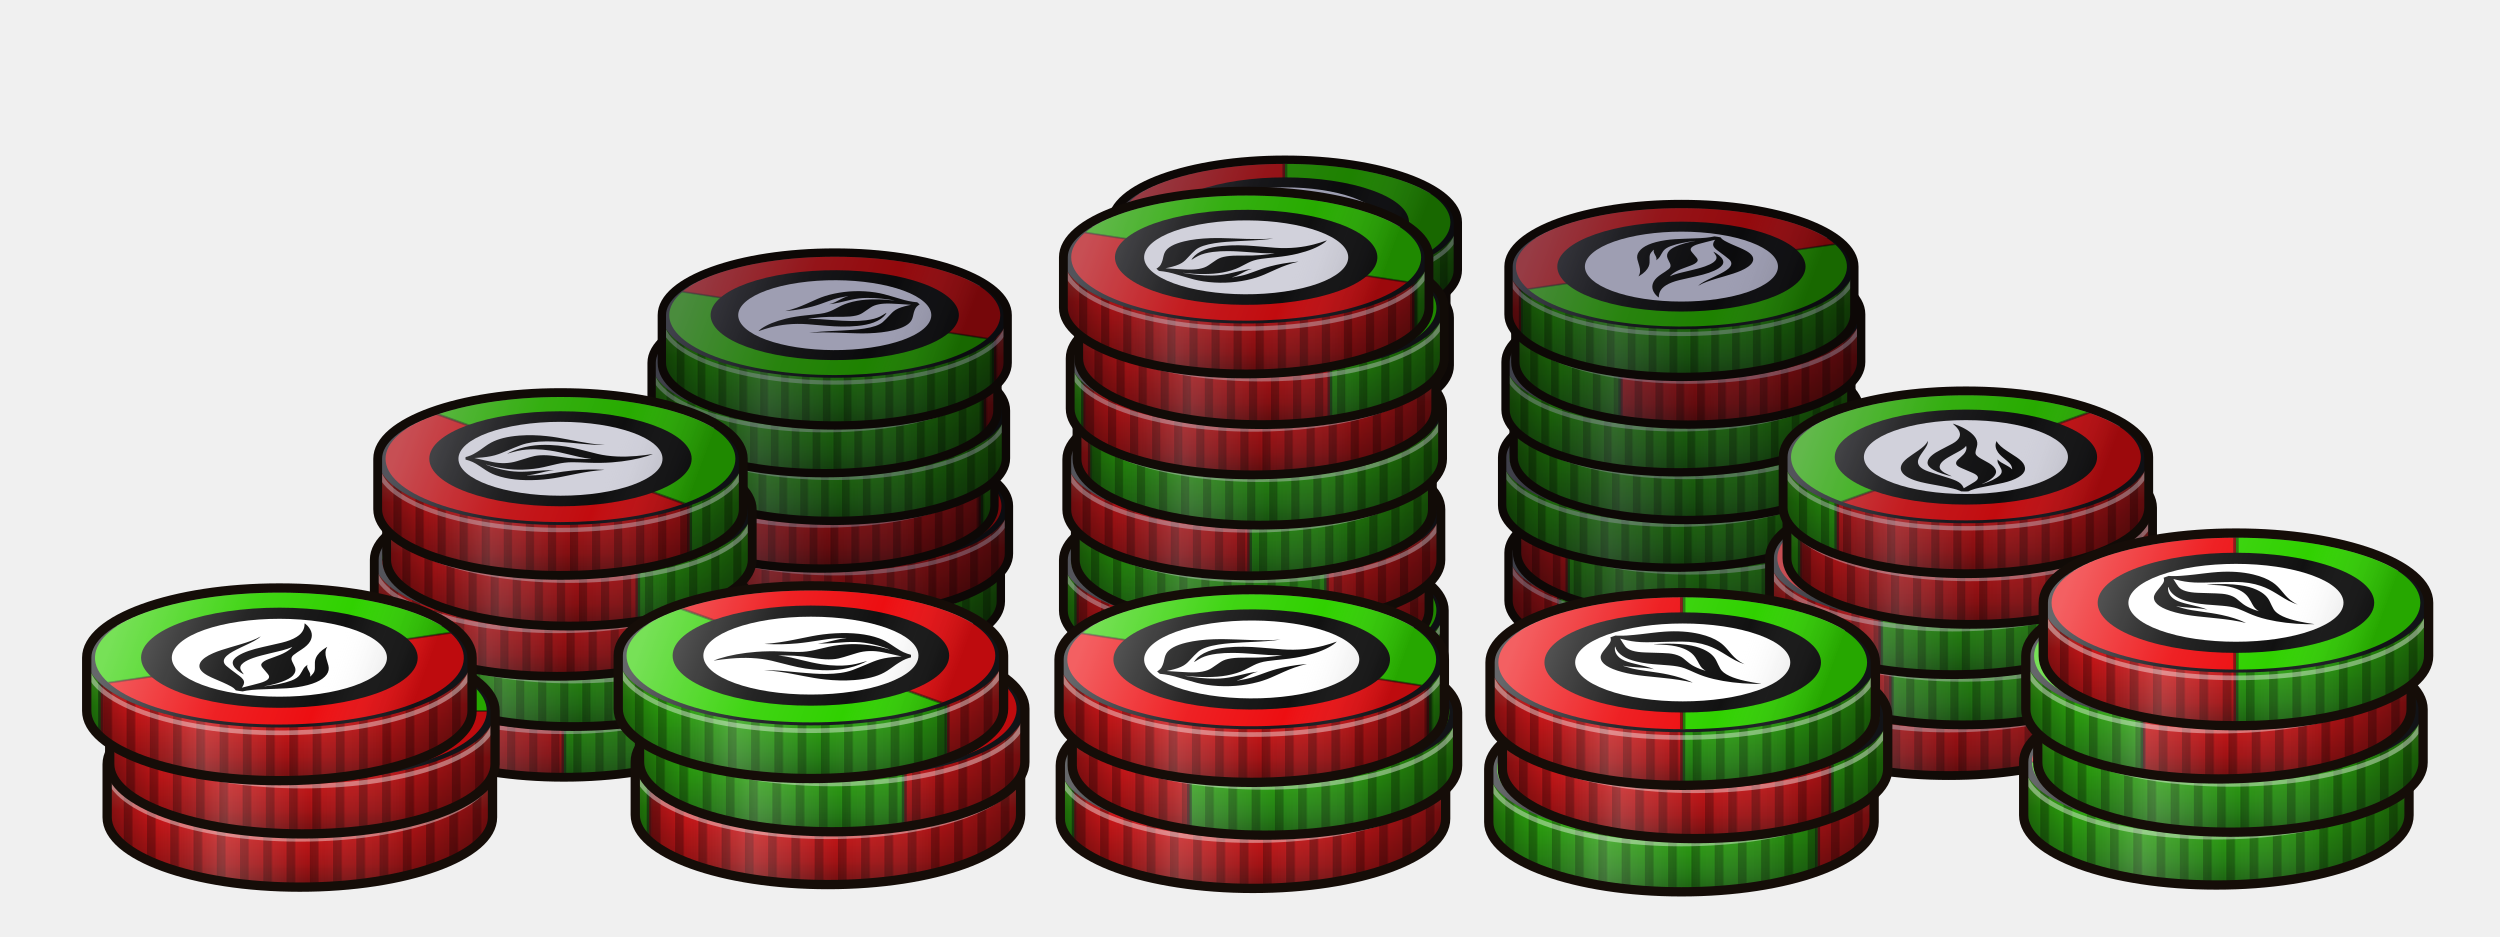
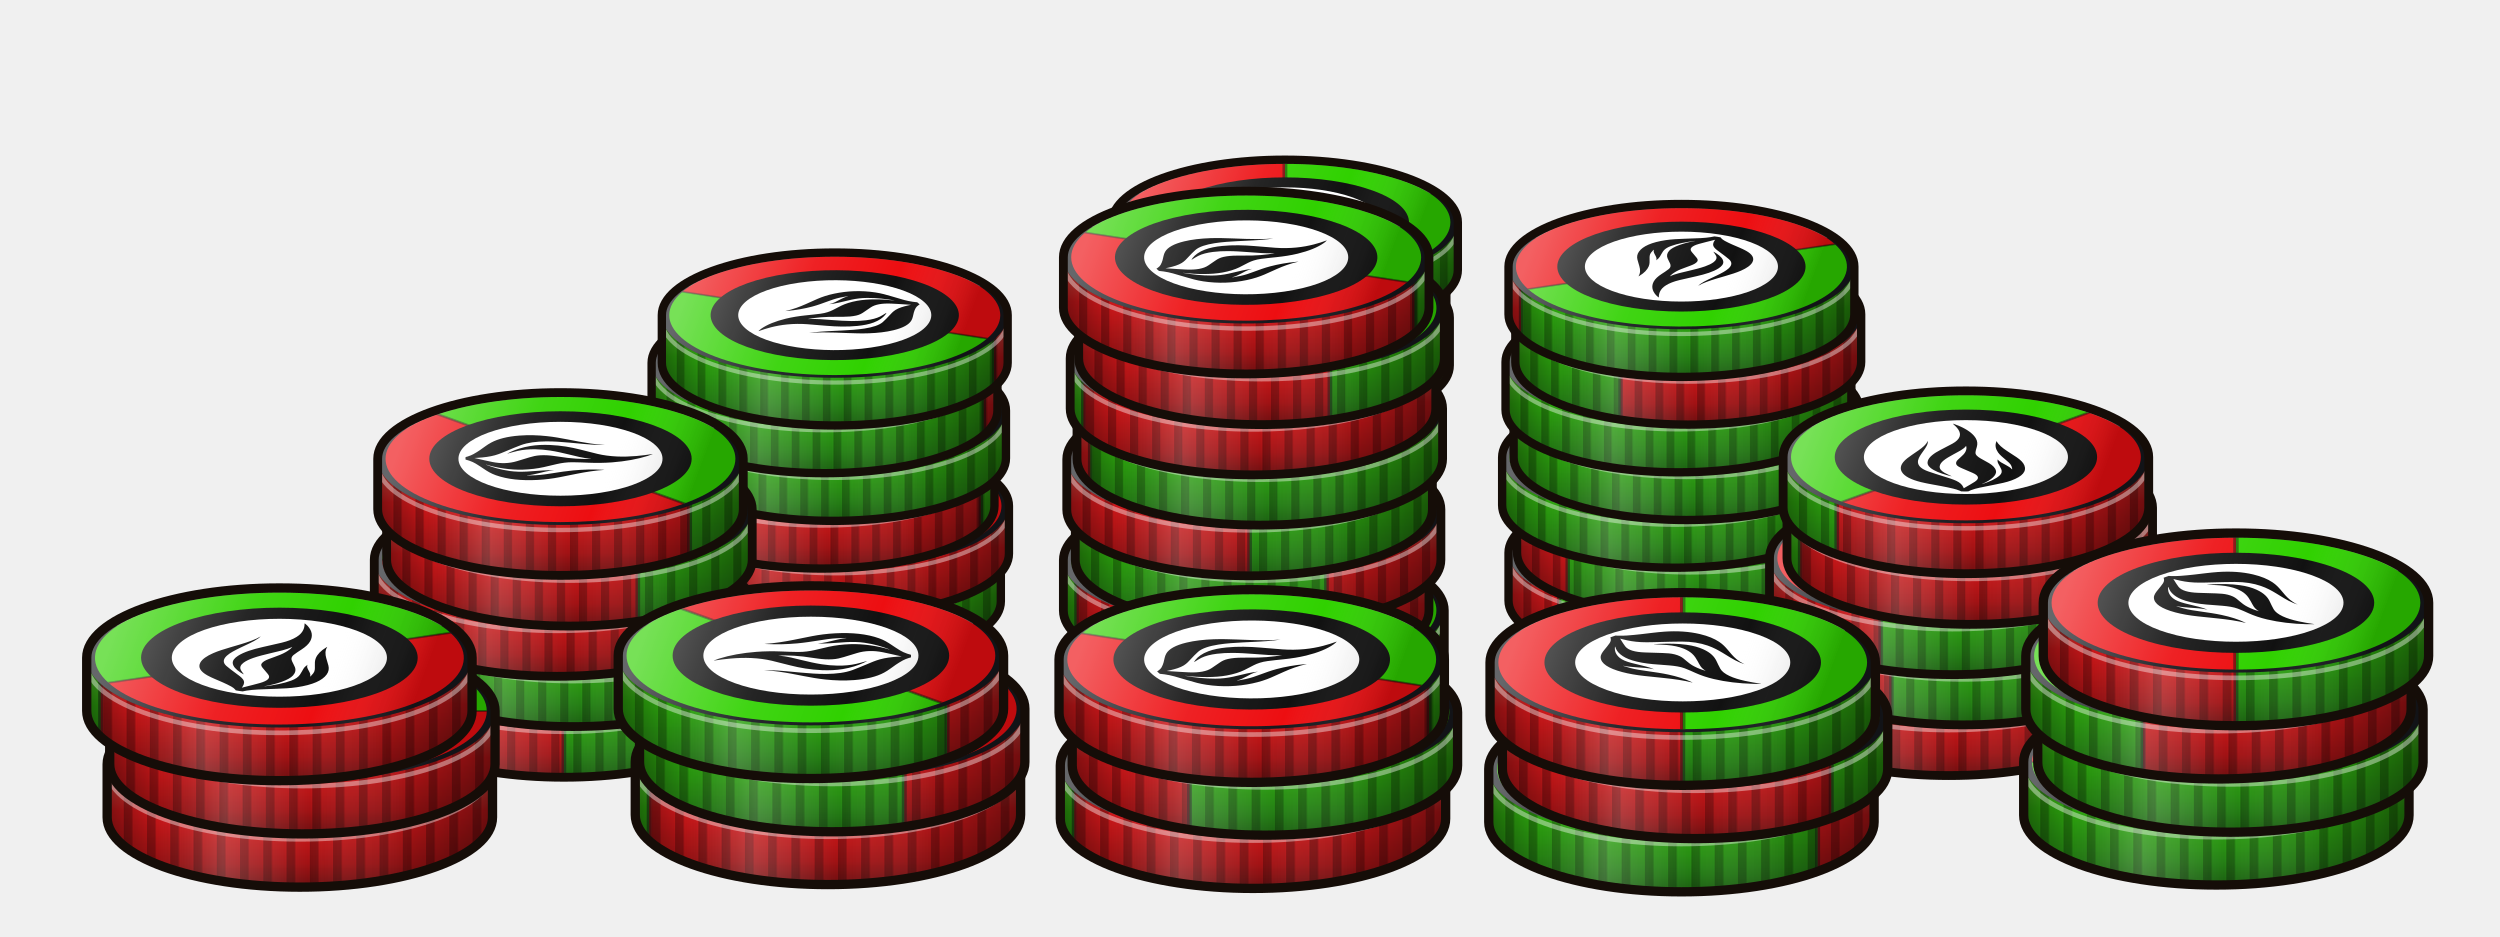
<svg xmlns="http://www.w3.org/2000/svg" xmlns:xlink="http://www.w3.org/1999/xlink" viewBox="0 0 587 220" width="587" height="220">
  <defs>
    <linearGradient id="wr" x1="0" y1="24" x2="0" y2="61" gradientUnits="userSpaceOnUse">
      <stop offset="0" stop-color="#ff6152" />
      <stop offset="0.35" stop-color="#e30f12" />
      <stop offset="0.78" stop-color="#9c0608" />
      <stop offset="1" stop-color="#5e0304" />
    </linearGradient>
    <linearGradient id="wg" x1="0" y1="24" x2="0" y2="61" gradientUnits="userSpaceOnUse">
      <stop offset="0" stop-color="#63e52c" />
      <stop offset="0.35" stop-color="#28b303" />
      <stop offset="0.78" stop-color="#1a7a09" />
      <stop offset="1" stop-color="#0f5205" />
    </linearGradient>
    <linearGradient id="curve" x1="2" y1="0" x2="118" y2="0" gradientUnits="userSpaceOnUse">
      <stop offset="0" stop-color="#000000" stop-opacity="0.45" />
      <stop offset="0.13" stop-color="#000000" stop-opacity="0.10" />
      <stop offset="0.30" stop-color="#ffffff" stop-opacity="0.18" />
      <stop offset="0.52" stop-color="#ffffff" stop-opacity="0" />
      <stop offset="0.78" stop-color="#000000" stop-opacity="0.18" />
      <stop offset="1" stop-color="#000000" stop-opacity="0.52" />
    </linearGradient>
    <linearGradient id="gloss" x1="14" y1="6" x2="100" y2="38" gradientUnits="userSpaceOnUse">
      <stop offset="0" stop-color="#ffffff" stop-opacity="0.34" />
      <stop offset="0.4" stop-color="#ffffff" stop-opacity="0.08" />
      <stop offset="0.7" stop-color="#ffffff" stop-opacity="0" />
      <stop offset="1" stop-color="#000000" stop-opacity="0.20" />
    </linearGradient>
    <pattern id="mill" width="7" height="8" patternUnits="userSpaceOnUse">
      <rect x="0" y="0" width="7" height="8" fill="#ffffff" fill-opacity="0.05" />
      <rect x="0" y="0" width="2.6" height="8" fill="#000000" fill-opacity="0.26" />
    </pattern>
    <clipPath id="wallc">
      <path d="M2,23 l0,16 a58,21 0 0 0 116,0 l0,-16 a58,21 0 0 0 -116,0 z" />
    </clipPath>
    <clipPath id="facec">
      <ellipse cx="60" cy="23" rx="58" ry="21" />
    </clipPath>
    <clipPath id="fclip">
      <circle cx="0" cy="0" r="31.5" />
    </clipPath>
    <g id="logoart">
      <path d="M 21.816,98.184 A 54,54 0 0 1 98.184,21.816 Z" fill="#30d100" />
      <path d="M 21.816,98.184 A 54,54 0 0 0 98.184,21.816 Z" fill="#ed0e11" />
      <line x1="21.8" y1="98.2" x2="98.2" y2="21.8" stroke="#0a0a0c" stroke-opacity="0.45" stroke-width="1.6" />
      <circle cx="60" cy="60" r="40.5" fill="#111111" />
      <circle cx="60" cy="60" r="31.5" fill="#ffffff" />
      <g transform="matrix(1.26,0,0,1.26,59.71459,49.63493)">
        <g clip-path="url(#fclip)">
          <g transform="matrix(0.13,0,0,0.13,-56.16,-32.76)">
            <path fill="#111111" d="m 431.48,504.54 c -5.24,-10.41 -12.36,-18.75 -21.62,-24.98 -6.91,-4.65 -14.21,-8.76 -21.56,-12.69 -12.95,-6.93 -26.54,-12.66 -38.78,-20.91 -19.24,-12.96 -31.77,-30.57 -36.56,-53.37 -3.66,-17.46 -2.13,-34.69 2.89,-51.71 4.01,-13.6 10.35,-26.15 16.95,-38.6 7.71,-14.54 15.86,-28.87 21.81,-44.28 3.39,-8.77 5.94,-17.76 7.2,-27.11 0,3.69 0.24,7.4 -0.04,11.07 -1.48,19.17 -7.44,37.4 -11.94,55.94 -3.57,14.72 -6.92,29.46 -6.53,44.78 0.46,18.05 6.14,34.08 19.02,46.86 9.15,9.09 19.11,17.38 28.83,25.89 8.46,7.41 17.32,14.37 24.28,23.36 7.48,9.66 11.24,20.77 13.22,32.63 0.32,1.93 0.63,3.86 1.02,6.22 4.22,-6.71 8.24,-12.99 12.15,-19.34 2.97,-4.81 5.94,-9.63 8.66,-14.58 8.98,-16.34 8,-31.83 -4.22,-46.28 -6.7,-7.92 -13.41,-15.82 -20.01,-23.82 -4.83,-5.86 -9.23,-12.01 -10.54,-19.77 -1.49,-8.9 0.02,-17.43 3.25,-25.74 3.45,-8.89 7.2,-17.67 10.28,-26.69 3.52,-10.29 5.13,-21.02 5.5,-31.89 0.14,-4.19 -0.28,-8.39 -0.74,-12.61 -3.91,16.79 -14.43,29.92 -23.51,43.8 -7.15,10.93 -14.4,21.79 -19.47,33.9 -3.78,9.03 -6.23,18.4 -6.71,28.2 -0.59,11.95 2.26,23.17 8.54,33.28 3.76,6.07 8.44,11.56 12.72,17.31 0.36,0.49 0.75,0.96 1.13,1.44 l -0.39,0.49 c -2.78,-2 -5.65,-3.89 -8.33,-6.02 -12.9,-10.23 -23.86,-22.09 -30.76,-37.27 -5.35,-11.77 -6.76,-24.15 -5.31,-36.9 2.41,-21.24 11.63,-39.66 23.7,-56.9 7.63,-10.9 15.43,-21.7 22.75,-32.81 7.31,-11.11 11.78,-23.44 13.48,-36.65 1.58,-12.32 0.38,-24.49 -2.45,-36.55 -2.43,-10.38 -6,-20.36 -10.24,-30.13 l 0.47,-0.43 c 3.18,3.14 6.6,6.08 9.51,9.45 16.8,19.42 27.96,41.68 33.29,66.83 3.12,14.73 3.44,29.56 1.84,44.51 -1.06,9.89 -2.25,19.82 -2.49,29.75 -0.27,11.05 3.86,21.06 9.7,30.3 5.19,8.22 10.8,16.18 15.83,24.48 7.27,12.01 11.77,25.09 13,39.09 1.06,12.19 -1.32,23.97 -5.7,35.33 -4.68,12.14 -11.42,23.07 -19.75,33.04 -0.28,0.34 -0.5,0.73 -0.98,1.42 0.58,-0.2 0.81,-0.21 0.94,-0.33 13.86,-12.66 25.56,-26.91 32.56,-44.59 4.2,-10.61 4.64,-21.64 2.92,-32.71 -1.55,-9.97 -3.84,-19.83 -5.69,-29.75 -1.3,-6.98 -1.62,-14.03 -0.96,-21.16 2.41,11.44 9.46,20.38 15.71,29.77 4.45,6.69 8.7,13.49 10.95,21.34 l 0.78,-0.11 c -0.52,-5.46 -0.86,-10.95 -1.6,-16.38 -1.57,-11.65 -6.36,-22.27 -10.97,-32.92 -5.36,-12.4 -10.87,-24.73 -14.2,-37.9 -4.6,-18.21 -6.04,-36.6 -3.4,-55.24 0.17,-1.22 0.27,-2.44 0.62,-3.65 3.31,18.57 10.98,35.38 19.91,51.69 5.97,10.9 12.18,21.66 18.06,32.61 7.08,13.2 12.26,27.14 14.41,42.02 4.35,30.04 -2.87,56.63 -24.51,78.55 -9.21,9.33 -20.5,15.79 -31.95,21.98 -9.44,5.1 -18.91,10.16 -28.11,15.67 -11.91,7.14 -21.38,16.78 -27.83,29.82 z" />
          </g>
        </g>
      </g>
    </g>
-     <filter id="dim1" color-interpolation-filters="sRGB">
-       <feComponentTransfer>
-         <feFuncR type="linear" slope="0.82" />
-         <feFuncG type="linear" slope="0.82" />
-         <feFuncB type="linear" slope="0.86" />
-       </feComponentTransfer>
-     </filter>
-     <filter id="dim2" color-interpolation-filters="sRGB">
-       <feComponentTransfer>
-         <feFuncR type="linear" slope="0.62" />
-         <feFuncG type="linear" slope="0.62" />
-         <feFuncB type="linear" slope="0.7" />
-       </feComponentTransfer>
-     </filter>
    <filter id="soft" x="-40%" y="-40%" width="180%" height="180%">
      <feGaussianBlur stdDeviation="3" />
    </filter>
    <g id="c0">
      <path d="M2,23 a58,21 0 0 1 116,0 l0,16 a58,21 0 0 1 -116,0 z" fill="url(#wr)" />
      <g clip-path="url(#wallc)">
        <rect x="2.0" y="23" width="17.0" height="38" fill="url(#wg)" />
        <line x1="19.0" y1="23" x2="19.0" y2="60.8" stroke="#0a0a0c" stroke-opacity="0.5" stroke-width="1.5" />
        <rect x="2" y="23" width="116" height="38" fill="url(#mill)" />
        <path d="M2,23 l0,16 a58,21 0 0 0 116,0 l0,-16 a58,21 0 0 0 -116,0 z" fill="url(#curve)" />
        <path d="M2,24.6 a58,21 0 0 0 116,0" fill="none" stroke="#ffffff" stroke-opacity="0.4" stroke-width="1.4" />
      </g>
      <ellipse cx="60" cy="23" rx="58" ry="21" fill="#16181d" />
      <g transform="translate(60,23) scale(1.02778,0.37216) translate(-60,-60)">
        <use href="#logoart" xlink:href="#logoart" transform="rotate(0 60 60)" />
      </g>
      <g clip-path="url(#facec)">
        <rect x="2" y="2" width="116" height="42" fill="url(#gloss)" />
      </g>
      <path d="M10.9,12.9 A56.7,20.2 0 0 1 109.1,12.9" fill="none" stroke="#ffffff" stroke-opacity="0.28" stroke-width="1.2" />
      <path d="M2,23 a58,21 0 0 1 116,0 l0,16 a58,21 0 0 1 -116,0 z" fill="none" stroke="#150d08" stroke-width="2.8" stroke-linejoin="round" />
    </g>
    <g id="c22">
      <path d="M2,23 a58,21 0 0 1 116,0 l0,16 a58,21 0 0 1 -116,0 z" fill="url(#wr)" />
      <g clip-path="url(#wallc)">
        <rect x="2.0" y="23" width="35.3" height="38" fill="url(#wg)" />
        <line x1="37.3" y1="23" x2="37.3" y2="60.8" stroke="#0a0a0c" stroke-opacity="0.5" stroke-width="1.5" />
        <rect x="2" y="23" width="116" height="38" fill="url(#mill)" />
        <path d="M2,23 l0,16 a58,21 0 0 0 116,0 l0,-16 a58,21 0 0 0 -116,0 z" fill="url(#curve)" />
        <path d="M2,24.6 a58,21 0 0 0 116,0" fill="none" stroke="#ffffff" stroke-opacity="0.4" stroke-width="1.4" />
      </g>
      <ellipse cx="60" cy="23" rx="58" ry="21" fill="#16181d" />
      <g transform="translate(60,23) scale(1.02778,0.37216) translate(-60,-60)">
        <use href="#logoart" xlink:href="#logoart" transform="rotate(-22 60 60)" />
      </g>
      <g clip-path="url(#facec)">
        <rect x="2" y="2" width="116" height="42" fill="url(#gloss)" />
      </g>
      <path d="M10.9,12.9 A56.7,20.2 0 0 1 109.1,12.9" fill="none" stroke="#ffffff" stroke-opacity="0.28" stroke-width="1.2" />
      <path d="M2,23 a58,21 0 0 1 116,0 l0,16 a58,21 0 0 1 -116,0 z" fill="none" stroke="#150d08" stroke-width="2.8" stroke-linejoin="round" />
    </g>
    <g id="c45">
      <path d="M2,23 a58,21 0 0 1 116,0 l0,16 a58,21 0 0 1 -116,0 z" fill="url(#wr)" />
      <g clip-path="url(#wallc)">
        <rect x="2.0" y="23" width="58.0" height="38" fill="url(#wg)" />
        <line x1="60.0" y1="23" x2="60.0" y2="60.8" stroke="#0a0a0c" stroke-opacity="0.5" stroke-width="1.5" />
        <rect x="2" y="23" width="116" height="38" fill="url(#mill)" />
        <path d="M2,23 l0,16 a58,21 0 0 0 116,0 l0,-16 a58,21 0 0 0 -116,0 z" fill="url(#curve)" />
        <path d="M2,24.6 a58,21 0 0 0 116,0" fill="none" stroke="#ffffff" stroke-opacity="0.4" stroke-width="1.4" />
      </g>
      <ellipse cx="60" cy="23" rx="58" ry="21" fill="#16181d" />
      <g transform="translate(60,23) scale(1.02778,0.37216) translate(-60,-60)">
        <use href="#logoart" xlink:href="#logoart" transform="rotate(-45 60 60)" />
      </g>
      <g clip-path="url(#facec)">
        <rect x="2" y="2" width="116" height="42" fill="url(#gloss)" />
      </g>
      <path d="M10.9,12.9 A56.7,20.2 0 0 1 109.1,12.9" fill="none" stroke="#ffffff" stroke-opacity="0.28" stroke-width="1.2" />
      <path d="M2,23 a58,21 0 0 1 116,0 l0,16 a58,21 0 0 1 -116,0 z" fill="none" stroke="#150d08" stroke-width="2.8" stroke-linejoin="round" />
    </g>
    <g id="c67">
      <path d="M2,23 a58,21 0 0 1 116,0 l0,16 a58,21 0 0 1 -116,0 z" fill="url(#wr)" />
      <g clip-path="url(#wallc)">
        <rect x="2.0" y="23" width="79.7" height="38" fill="url(#wg)" />
        <line x1="81.7" y1="23" x2="81.7" y2="60.8" stroke="#0a0a0c" stroke-opacity="0.5" stroke-width="1.5" />
        <rect x="2" y="23" width="116" height="38" fill="url(#mill)" />
        <path d="M2,23 l0,16 a58,21 0 0 0 116,0 l0,-16 a58,21 0 0 0 -116,0 z" fill="url(#curve)" />
        <path d="M2,24.6 a58,21 0 0 0 116,0" fill="none" stroke="#ffffff" stroke-opacity="0.4" stroke-width="1.4" />
      </g>
      <ellipse cx="60" cy="23" rx="58" ry="21" fill="#16181d" />
      <g transform="translate(60,23) scale(1.02778,0.37216) translate(-60,-60)">
        <use href="#logoart" xlink:href="#logoart" transform="rotate(-67 60 60)" />
      </g>
      <g clip-path="url(#facec)">
        <rect x="2" y="2" width="116" height="42" fill="url(#gloss)" />
      </g>
      <path d="M10.9,12.9 A56.7,20.2 0 0 1 109.1,12.9" fill="none" stroke="#ffffff" stroke-opacity="0.28" stroke-width="1.2" />
      <path d="M2,23 a58,21 0 0 1 116,0 l0,16 a58,21 0 0 1 -116,0 z" fill="none" stroke="#150d08" stroke-width="2.8" stroke-linejoin="round" />
    </g>
    <g id="c90">
      <path d="M2,23 a58,21 0 0 1 116,0 l0,16 a58,21 0 0 1 -116,0 z" fill="url(#wr)" />
      <g clip-path="url(#wallc)">
        <rect x="2.0" y="23" width="99.0" height="38" fill="url(#wg)" />
        <line x1="101.0" y1="23" x2="101.0" y2="60.8" stroke="#0a0a0c" stroke-opacity="0.5" stroke-width="1.5" />
        <rect x="2" y="23" width="116" height="38" fill="url(#mill)" />
        <path d="M2,23 l0,16 a58,21 0 0 0 116,0 l0,-16 a58,21 0 0 0 -116,0 z" fill="url(#curve)" />
        <path d="M2,24.6 a58,21 0 0 0 116,0" fill="none" stroke="#ffffff" stroke-opacity="0.4" stroke-width="1.4" />
      </g>
      <ellipse cx="60" cy="23" rx="58" ry="21" fill="#16181d" />
      <g transform="translate(60,23) scale(1.02778,0.37216) translate(-60,-60)">
        <use href="#logoart" xlink:href="#logoart" transform="rotate(-90 60 60)" />
      </g>
      <g clip-path="url(#facec)">
        <rect x="2" y="2" width="116" height="42" fill="url(#gloss)" />
      </g>
      <path d="M10.9,12.9 A56.7,20.2 0 0 1 109.1,12.9" fill="none" stroke="#ffffff" stroke-opacity="0.28" stroke-width="1.2" />
      <path d="M2,23 a58,21 0 0 1 116,0 l0,16 a58,21 0 0 1 -116,0 z" fill="none" stroke="#150d08" stroke-width="2.8" stroke-linejoin="round" />
    </g>
    <g id="c112">
      <path d="M2,23 a58,21 0 0 1 116,0 l0,16 a58,21 0 0 1 -116,0 z" fill="url(#wr)" />
      <g clip-path="url(#wallc)">
        <rect x="2.0" y="23" width="111.4" height="38" fill="url(#wg)" />
        <line x1="113.4" y1="23" x2="113.4" y2="60.8" stroke="#0a0a0c" stroke-opacity="0.5" stroke-width="1.5" />
        <rect x="2" y="23" width="116" height="38" fill="url(#mill)" />
        <path d="M2,23 l0,16 a58,21 0 0 0 116,0 l0,-16 a58,21 0 0 0 -116,0 z" fill="url(#curve)" />
        <path d="M2,24.6 a58,21 0 0 0 116,0" fill="none" stroke="#ffffff" stroke-opacity="0.4" stroke-width="1.4" />
      </g>
      <ellipse cx="60" cy="23" rx="58" ry="21" fill="#16181d" />
      <g transform="translate(60,23) scale(1.02778,0.37216) translate(-60,-60)">
        <use href="#logoart" xlink:href="#logoart" transform="rotate(-112 60 60)" />
      </g>
      <g clip-path="url(#facec)">
        <rect x="2" y="2" width="116" height="42" fill="url(#gloss)" />
      </g>
      <path d="M10.9,12.9 A56.7,20.2 0 0 1 109.1,12.9" fill="none" stroke="#ffffff" stroke-opacity="0.28" stroke-width="1.2" />
      <path d="M2,23 a58,21 0 0 1 116,0 l0,16 a58,21 0 0 1 -116,0 z" fill="none" stroke="#150d08" stroke-width="2.8" stroke-linejoin="round" />
    </g>
    <g id="c135">
      <path d="M2,23 a58,21 0 0 1 116,0 l0,16 a58,21 0 0 1 -116,0 z" fill="url(#wr)" />
      <g clip-path="url(#wallc)">
        <rect x="2.0" y="23" width="116.0" height="38" fill="url(#wg)" />
        <rect x="2" y="23" width="116" height="38" fill="url(#mill)" />
        <path d="M2,23 l0,16 a58,21 0 0 0 116,0 l0,-16 a58,21 0 0 0 -116,0 z" fill="url(#curve)" />
        <path d="M2,24.6 a58,21 0 0 0 116,0" fill="none" stroke="#ffffff" stroke-opacity="0.4" stroke-width="1.4" />
      </g>
      <ellipse cx="60" cy="23" rx="58" ry="21" fill="#16181d" />
      <g transform="translate(60,23) scale(1.02778,0.37216) translate(-60,-60)">
        <use href="#logoart" xlink:href="#logoart" transform="rotate(-135 60 60)" />
      </g>
      <g clip-path="url(#facec)">
        <rect x="2" y="2" width="116" height="42" fill="url(#gloss)" />
      </g>
      <path d="M10.9,12.9 A56.7,20.2 0 0 1 109.1,12.9" fill="none" stroke="#ffffff" stroke-opacity="0.28" stroke-width="1.2" />
      <path d="M2,23 a58,21 0 0 1 116,0 l0,16 a58,21 0 0 1 -116,0 z" fill="none" stroke="#150d08" stroke-width="2.8" stroke-linejoin="round" />
    </g>
    <g id="c157">
      <path d="M2,23 a58,21 0 0 1 116,0 l0,16 a58,21 0 0 1 -116,0 z" fill="url(#wr)" />
      <g clip-path="url(#wallc)">
        <rect x="6.2" y="23" width="111.8" height="38" fill="url(#wg)" />
        <line x1="6.2" y1="23" x2="6.2" y2="60.8" stroke="#0a0a0c" stroke-opacity="0.5" stroke-width="1.5" />
        <rect x="2" y="23" width="116" height="38" fill="url(#mill)" />
        <path d="M2,23 l0,16 a58,21 0 0 0 116,0 l0,-16 a58,21 0 0 0 -116,0 z" fill="url(#curve)" />
        <path d="M2,24.6 a58,21 0 0 0 116,0" fill="none" stroke="#ffffff" stroke-opacity="0.4" stroke-width="1.4" />
      </g>
      <ellipse cx="60" cy="23" rx="58" ry="21" fill="#16181d" />
      <g transform="translate(60,23) scale(1.02778,0.37216) translate(-60,-60)">
        <use href="#logoart" xlink:href="#logoart" transform="rotate(-157 60 60)" />
      </g>
      <g clip-path="url(#facec)">
        <rect x="2" y="2" width="116" height="42" fill="url(#gloss)" />
      </g>
      <path d="M10.9,12.9 A56.7,20.2 0 0 1 109.1,12.9" fill="none" stroke="#ffffff" stroke-opacity="0.28" stroke-width="1.2" />
      <path d="M2,23 a58,21 0 0 1 116,0 l0,16 a58,21 0 0 1 -116,0 z" fill="none" stroke="#150d08" stroke-width="2.8" stroke-linejoin="round" />
    </g>
    <g id="c180">
      <path d="M2,23 a58,21 0 0 1 116,0 l0,16 a58,21 0 0 1 -116,0 z" fill="url(#wr)" />
      <g clip-path="url(#wallc)">
        <rect x="19.0" y="23" width="99.0" height="38" fill="url(#wg)" />
        <line x1="19.0" y1="23" x2="19.0" y2="60.8" stroke="#0a0a0c" stroke-opacity="0.5" stroke-width="1.5" />
        <rect x="2" y="23" width="116" height="38" fill="url(#mill)" />
        <path d="M2,23 l0,16 a58,21 0 0 0 116,0 l0,-16 a58,21 0 0 0 -116,0 z" fill="url(#curve)" />
        <path d="M2,24.6 a58,21 0 0 0 116,0" fill="none" stroke="#ffffff" stroke-opacity="0.4" stroke-width="1.4" />
      </g>
      <ellipse cx="60" cy="23" rx="58" ry="21" fill="#16181d" />
      <g transform="translate(60,23) scale(1.02778,0.37216) translate(-60,-60)">
        <use href="#logoart" xlink:href="#logoart" transform="rotate(-180 60 60)" />
      </g>
      <g clip-path="url(#facec)">
        <rect x="2" y="2" width="116" height="42" fill="url(#gloss)" />
      </g>
      <path d="M10.9,12.9 A56.7,20.2 0 0 1 109.1,12.9" fill="none" stroke="#ffffff" stroke-opacity="0.28" stroke-width="1.2" />
      <path d="M2,23 a58,21 0 0 1 116,0 l0,16 a58,21 0 0 1 -116,0 z" fill="none" stroke="#150d08" stroke-width="2.8" stroke-linejoin="round" />
    </g>
    <g id="c202">
      <path d="M2,23 a58,21 0 0 1 116,0 l0,16 a58,21 0 0 1 -116,0 z" fill="url(#wr)" />
      <g clip-path="url(#wallc)">
        <rect x="37.3" y="23" width="80.7" height="38" fill="url(#wg)" />
        <line x1="37.3" y1="23" x2="37.3" y2="60.8" stroke="#0a0a0c" stroke-opacity="0.5" stroke-width="1.5" />
        <rect x="2" y="23" width="116" height="38" fill="url(#mill)" />
        <path d="M2,23 l0,16 a58,21 0 0 0 116,0 l0,-16 a58,21 0 0 0 -116,0 z" fill="url(#curve)" />
        <path d="M2,24.6 a58,21 0 0 0 116,0" fill="none" stroke="#ffffff" stroke-opacity="0.4" stroke-width="1.4" />
      </g>
      <ellipse cx="60" cy="23" rx="58" ry="21" fill="#16181d" />
      <g transform="translate(60,23) scale(1.02778,0.37216) translate(-60,-60)">
        <use href="#logoart" xlink:href="#logoart" transform="rotate(-202 60 60)" />
      </g>
      <g clip-path="url(#facec)">
        <rect x="2" y="2" width="116" height="42" fill="url(#gloss)" />
      </g>
      <path d="M10.9,12.9 A56.7,20.2 0 0 1 109.1,12.9" fill="none" stroke="#ffffff" stroke-opacity="0.28" stroke-width="1.2" />
      <path d="M2,23 a58,21 0 0 1 116,0 l0,16 a58,21 0 0 1 -116,0 z" fill="none" stroke="#150d08" stroke-width="2.8" stroke-linejoin="round" />
    </g>
    <g id="c225">
      <path d="M2,23 a58,21 0 0 1 116,0 l0,16 a58,21 0 0 1 -116,0 z" fill="url(#wr)" />
      <g clip-path="url(#wallc)">
        <rect x="60.0" y="23" width="58.0" height="38" fill="url(#wg)" />
        <line x1="60.0" y1="23" x2="60.0" y2="60.8" stroke="#0a0a0c" stroke-opacity="0.5" stroke-width="1.5" />
        <rect x="2" y="23" width="116" height="38" fill="url(#mill)" />
        <path d="M2,23 l0,16 a58,21 0 0 0 116,0 l0,-16 a58,21 0 0 0 -116,0 z" fill="url(#curve)" />
        <path d="M2,24.6 a58,21 0 0 0 116,0" fill="none" stroke="#ffffff" stroke-opacity="0.4" stroke-width="1.4" />
      </g>
      <ellipse cx="60" cy="23" rx="58" ry="21" fill="#16181d" />
      <g transform="translate(60,23) scale(1.02778,0.37216) translate(-60,-60)">
        <use href="#logoart" xlink:href="#logoart" transform="rotate(-225 60 60)" />
      </g>
      <g clip-path="url(#facec)">
        <rect x="2" y="2" width="116" height="42" fill="url(#gloss)" />
      </g>
      <path d="M10.9,12.9 A56.7,20.2 0 0 1 109.1,12.9" fill="none" stroke="#ffffff" stroke-opacity="0.28" stroke-width="1.2" />
      <path d="M2,23 a58,21 0 0 1 116,0 l0,16 a58,21 0 0 1 -116,0 z" fill="none" stroke="#150d08" stroke-width="2.8" stroke-linejoin="round" />
    </g>
    <g id="c247">
      <path d="M2,23 a58,21 0 0 1 116,0 l0,16 a58,21 0 0 1 -116,0 z" fill="url(#wr)" />
      <g clip-path="url(#wallc)">
        <rect x="81.7" y="23" width="36.3" height="38" fill="url(#wg)" />
        <line x1="81.7" y1="23" x2="81.7" y2="60.8" stroke="#0a0a0c" stroke-opacity="0.5" stroke-width="1.5" />
        <rect x="2" y="23" width="116" height="38" fill="url(#mill)" />
        <path d="M2,23 l0,16 a58,21 0 0 0 116,0 l0,-16 a58,21 0 0 0 -116,0 z" fill="url(#curve)" />
        <path d="M2,24.6 a58,21 0 0 0 116,0" fill="none" stroke="#ffffff" stroke-opacity="0.4" stroke-width="1.4" />
      </g>
      <ellipse cx="60" cy="23" rx="58" ry="21" fill="#16181d" />
      <g transform="translate(60,23) scale(1.02778,0.37216) translate(-60,-60)">
        <use href="#logoart" xlink:href="#logoart" transform="rotate(-247 60 60)" />
      </g>
      <g clip-path="url(#facec)">
        <rect x="2" y="2" width="116" height="42" fill="url(#gloss)" />
      </g>
      <path d="M10.9,12.9 A56.7,20.2 0 0 1 109.1,12.9" fill="none" stroke="#ffffff" stroke-opacity="0.28" stroke-width="1.2" />
      <path d="M2,23 a58,21 0 0 1 116,0 l0,16 a58,21 0 0 1 -116,0 z" fill="none" stroke="#150d08" stroke-width="2.8" stroke-linejoin="round" />
    </g>
    <g id="c270">
      <path d="M2,23 a58,21 0 0 1 116,0 l0,16 a58,21 0 0 1 -116,0 z" fill="url(#wr)" />
      <g clip-path="url(#wallc)">
        <rect x="101.0" y="23" width="17.0" height="38" fill="url(#wg)" />
        <line x1="101.0" y1="23" x2="101.0" y2="60.8" stroke="#0a0a0c" stroke-opacity="0.5" stroke-width="1.5" />
        <rect x="2" y="23" width="116" height="38" fill="url(#mill)" />
        <path d="M2,23 l0,16 a58,21 0 0 0 116,0 l0,-16 a58,21 0 0 0 -116,0 z" fill="url(#curve)" />
        <path d="M2,24.6 a58,21 0 0 0 116,0" fill="none" stroke="#ffffff" stroke-opacity="0.4" stroke-width="1.4" />
      </g>
      <ellipse cx="60" cy="23" rx="58" ry="21" fill="#16181d" />
      <g transform="translate(60,23) scale(1.02778,0.37216) translate(-60,-60)">
        <use href="#logoart" xlink:href="#logoart" transform="rotate(-270 60 60)" />
      </g>
      <g clip-path="url(#facec)">
        <rect x="2" y="2" width="116" height="42" fill="url(#gloss)" />
      </g>
      <path d="M10.9,12.9 A56.7,20.2 0 0 1 109.1,12.9" fill="none" stroke="#ffffff" stroke-opacity="0.28" stroke-width="1.2" />
      <path d="M2,23 a58,21 0 0 1 116,0 l0,16 a58,21 0 0 1 -116,0 z" fill="none" stroke="#150d08" stroke-width="2.8" stroke-linejoin="round" />
    </g>
    <g id="c292">
      <path d="M2,23 a58,21 0 0 1 116,0 l0,16 a58,21 0 0 1 -116,0 z" fill="url(#wr)" />
      <g clip-path="url(#wallc)">
        <rect x="113.4" y="23" width="4.6" height="38" fill="url(#wg)" />
        <line x1="113.4" y1="23" x2="113.4" y2="60.8" stroke="#0a0a0c" stroke-opacity="0.5" stroke-width="1.5" />
        <rect x="2" y="23" width="116" height="38" fill="url(#mill)" />
        <path d="M2,23 l0,16 a58,21 0 0 0 116,0 l0,-16 a58,21 0 0 0 -116,0 z" fill="url(#curve)" />
        <path d="M2,24.6 a58,21 0 0 0 116,0" fill="none" stroke="#ffffff" stroke-opacity="0.4" stroke-width="1.4" />
      </g>
      <ellipse cx="60" cy="23" rx="58" ry="21" fill="#16181d" />
      <g transform="translate(60,23) scale(1.02778,0.37216) translate(-60,-60)">
        <use href="#logoart" xlink:href="#logoart" transform="rotate(-292 60 60)" />
      </g>
      <g clip-path="url(#facec)">
        <rect x="2" y="2" width="116" height="42" fill="url(#gloss)" />
      </g>
      <path d="M10.9,12.9 A56.7,20.2 0 0 1 109.1,12.9" fill="none" stroke="#ffffff" stroke-opacity="0.28" stroke-width="1.2" />
      <path d="M2,23 a58,21 0 0 1 116,0 l0,16 a58,21 0 0 1 -116,0 z" fill="none" stroke="#150d08" stroke-width="2.8" stroke-linejoin="round" />
    </g>
    <g id="c315">
      <path d="M2,23 a58,21 0 0 1 116,0 l0,16 a58,21 0 0 1 -116,0 z" fill="url(#wr)" />
      <g clip-path="url(#wallc)">
        <rect x="2" y="23" width="116" height="38" fill="url(#mill)" />
        <path d="M2,23 l0,16 a58,21 0 0 0 116,0 l0,-16 a58,21 0 0 0 -116,0 z" fill="url(#curve)" />
        <path d="M2,24.6 a58,21 0 0 0 116,0" fill="none" stroke="#ffffff" stroke-opacity="0.4" stroke-width="1.4" />
      </g>
      <ellipse cx="60" cy="23" rx="58" ry="21" fill="#16181d" />
      <g transform="translate(60,23) scale(1.02778,0.37216) translate(-60,-60)">
        <use href="#logoart" xlink:href="#logoart" transform="rotate(-315 60 60)" />
      </g>
      <g clip-path="url(#facec)">
        <rect x="2" y="2" width="116" height="42" fill="url(#gloss)" />
      </g>
      <path d="M10.9,12.9 A56.7,20.2 0 0 1 109.1,12.9" fill="none" stroke="#ffffff" stroke-opacity="0.28" stroke-width="1.2" />
      <path d="M2,23 a58,21 0 0 1 116,0 l0,16 a58,21 0 0 1 -116,0 z" fill="none" stroke="#150d08" stroke-width="2.8" stroke-linejoin="round" />
    </g>
    <g id="c337">
      <path d="M2,23 a58,21 0 0 1 116,0 l0,16 a58,21 0 0 1 -116,0 z" fill="url(#wr)" />
      <g clip-path="url(#wallc)">
        <rect x="2.0" y="23" width="4.2" height="38" fill="url(#wg)" />
        <line x1="6.2" y1="23" x2="6.2" y2="60.8" stroke="#0a0a0c" stroke-opacity="0.5" stroke-width="1.5" />
        <rect x="2" y="23" width="116" height="38" fill="url(#mill)" />
        <path d="M2,23 l0,16 a58,21 0 0 0 116,0 l0,-16 a58,21 0 0 0 -116,0 z" fill="url(#curve)" />
        <path d="M2,24.6 a58,21 0 0 0 116,0" fill="none" stroke="#ffffff" stroke-opacity="0.4" stroke-width="1.4" />
      </g>
      <ellipse cx="60" cy="23" rx="58" ry="21" fill="#16181d" />
      <g transform="translate(60,23) scale(1.02778,0.37216) translate(-60,-60)">
        <use href="#logoart" xlink:href="#logoart" transform="rotate(-337 60 60)" />
      </g>
      <g clip-path="url(#facec)">
        <rect x="2" y="2" width="116" height="42" fill="url(#gloss)" />
      </g>
      <path d="M10.9,12.9 A56.7,20.2 0 0 1 109.1,12.9" fill="none" stroke="#ffffff" stroke-opacity="0.28" stroke-width="1.2" />
      <path d="M2,23 a58,21 0 0 1 116,0 l0,16 a58,21 0 0 1 -116,0 z" fill="none" stroke="#150d08" stroke-width="2.8" stroke-linejoin="round" />
    </g>
  </defs>
-   <g filter="url(#dim2)">
+   <g>
    <use href="#c157" xlink:href="#c157" transform="translate(152.4 113.9) scale(0.70)" />
    <use href="#c0" xlink:href="#c0" transform="translate(154.3 102.7) scale(0.70)" />
    <use href="#c292" xlink:href="#c292" transform="translate(150.9 91.5) scale(0.70)" />
    <use href="#c157" xlink:href="#c157" transform="translate(153.6 80.3) scale(0.70)" />
    <use href="#c112" xlink:href="#c112" transform="translate(151.6 69.1) scale(0.70)" />
    <use href="#c112" xlink:href="#c112" transform="translate(154.0 57.9) scale(0.70)" />
    <use href="#c90" xlink:href="#c90" transform="translate(252.2 114.5) scale(0.70)" />
    <use href="#c157" xlink:href="#c157" transform="translate(254.9 103.3) scale(0.70)" />
    <use href="#c157" xlink:href="#c157" transform="translate(252.3 92.1) scale(0.70)" />
    <use href="#c180" xlink:href="#c180" transform="translate(255.8 80.9) scale(0.70)" />
    <use href="#c112" xlink:href="#c112" transform="translate(254.6 69.7) scale(0.70)" />
    <use href="#c292" xlink:href="#c292" transform="translate(257.8 58.5) scale(0.70)" />
    <use href="#c202" xlink:href="#c202" transform="translate(257.0 47.3) scale(0.70)" />
    <use href="#c225" xlink:href="#c225" transform="translate(259.7 36.1) scale(0.70)" />
    <use href="#c180" xlink:href="#c180" transform="translate(352.8 113.7) scale(0.70)" />
    <use href="#c180" xlink:href="#c180" transform="translate(354.8 102.5) scale(0.70)" />
    <use href="#c112" xlink:href="#c112" transform="translate(351.3 91.3) scale(0.70)" />
    <use href="#c135" xlink:href="#c135" transform="translate(354.0 80.1) scale(0.70)" />
    <use href="#c135" xlink:href="#c135" transform="translate(352.1 68.9) scale(0.70)" />
    <use href="#c22" xlink:href="#c22" transform="translate(354.4 57.7) scale(0.70)" />
    <use href="#c157" xlink:href="#c157" transform="translate(352.8 46.5) scale(0.70)" />
  </g>
-   <g filter="url(#dim1)">
+   <g>
    <use href="#c225" xlink:href="#c225" transform="translate(88.0 138.1) scale(0.74)" />
    <use href="#c157" xlink:href="#c157" transform="translate(90.1 126.2) scale(0.74)" />
    <use href="#c315" xlink:href="#c315" transform="translate(86.4 114.4) scale(0.74)" />
    <use href="#c247" xlink:href="#c247" transform="translate(89.3 102.6) scale(0.74)" />
    <use href="#c270" xlink:href="#c270" transform="translate(87.2 90.7) scale(0.74)" />
    <use href="#c135" xlink:href="#c135" transform="translate(249.8 138.1) scale(0.74)" />
    <use href="#c180" xlink:href="#c180" transform="translate(251.8 126.3) scale(0.74)" />
    <use href="#c337" xlink:href="#c337" transform="translate(248.2 114.5) scale(0.74)" />
    <use href="#c67" xlink:href="#c67" transform="translate(251.0 102.6) scale(0.74)" />
    <use href="#c225" xlink:href="#c225" transform="translate(249.0 90.8) scale(0.74)" />
    <use href="#c157" xlink:href="#c157" transform="translate(251.4 78.9) scale(0.74)" />
    <use href="#c337" xlink:href="#c337" transform="translate(249.8 67.1) scale(0.74)" />
    <use href="#c247" xlink:href="#c247" transform="translate(251.8 55.3) scale(0.74)" />
    <use href="#c292" xlink:href="#c292" transform="translate(248.2 43.4) scale(0.74)" />
    <use href="#c270" xlink:href="#c270" transform="translate(413.2 137.7) scale(0.74)" />
    <use href="#c202" xlink:href="#c202" transform="translate(416.5 125.8) scale(0.74)" />
    <use href="#c202" xlink:href="#c202" transform="translate(414.0 114.0) scale(0.74)" />
    <use href="#c337" xlink:href="#c337" transform="translate(418.1 102.2) scale(0.74)" />
    <use href="#c0" xlink:href="#c0" transform="translate(417.2 90.3) scale(0.74)" />
  </g>
  <g>
    <use href="#c315" xlink:href="#c315" transform="translate(23.6 161.5) scale(0.78)" />
    <use href="#c315" xlink:href="#c315" transform="translate(24.2 149.0) scale(0.78)" />
    <use href="#c337" xlink:href="#c337" transform="translate(18.8 136.5) scale(0.78)" />
    <use href="#c337" xlink:href="#c337" transform="translate(147.6 160.9) scale(0.78)" />
    <use href="#c67" xlink:href="#c67" transform="translate(148.6 148.5) scale(0.78)" />
    <use href="#c90" xlink:href="#c90" transform="translate(143.6 136.0) scale(0.78)" />
    <use href="#c337" xlink:href="#c337" transform="translate(247.4 161.8) scale(0.78)" />
    <use href="#c202" xlink:href="#c202" transform="translate(250.2 149.3) scale(0.78)" />
    <use href="#c292" xlink:href="#c292" transform="translate(247.1 136.9) scale(0.78)" />
    <use href="#c90" xlink:href="#c90" transform="translate(348.0 162.6) scale(0.78)" />
    <use href="#c270" xlink:href="#c270" transform="translate(351.2 150.1) scale(0.78)" />
    <use href="#c225" xlink:href="#c225" transform="translate(348.3 137.6) scale(0.78)" />
    <use href="#c135" xlink:href="#c135" transform="translate(473.6 161.0) scale(0.78)" />
    <use href="#c135" xlink:href="#c135" transform="translate(476.9 148.6) scale(0.78)" />
    <use href="#c22" xlink:href="#c22" transform="translate(474.1 136.1) scale(0.78)" />
    <use href="#c225" xlink:href="#c225" transform="translate(478.2 123.6) scale(0.78)" />
  </g>
</svg>
